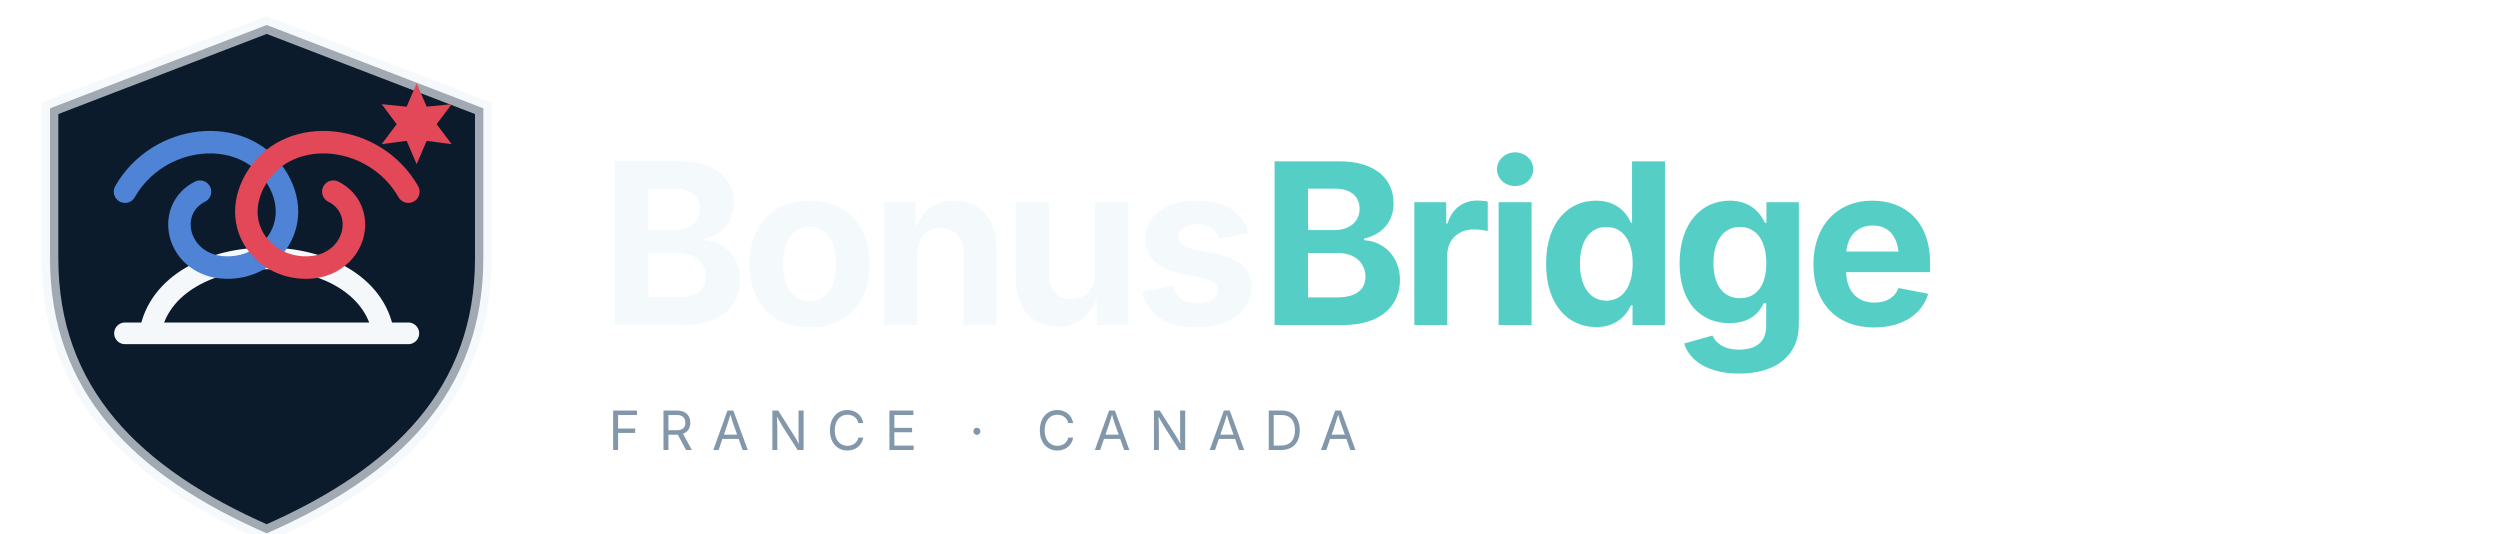
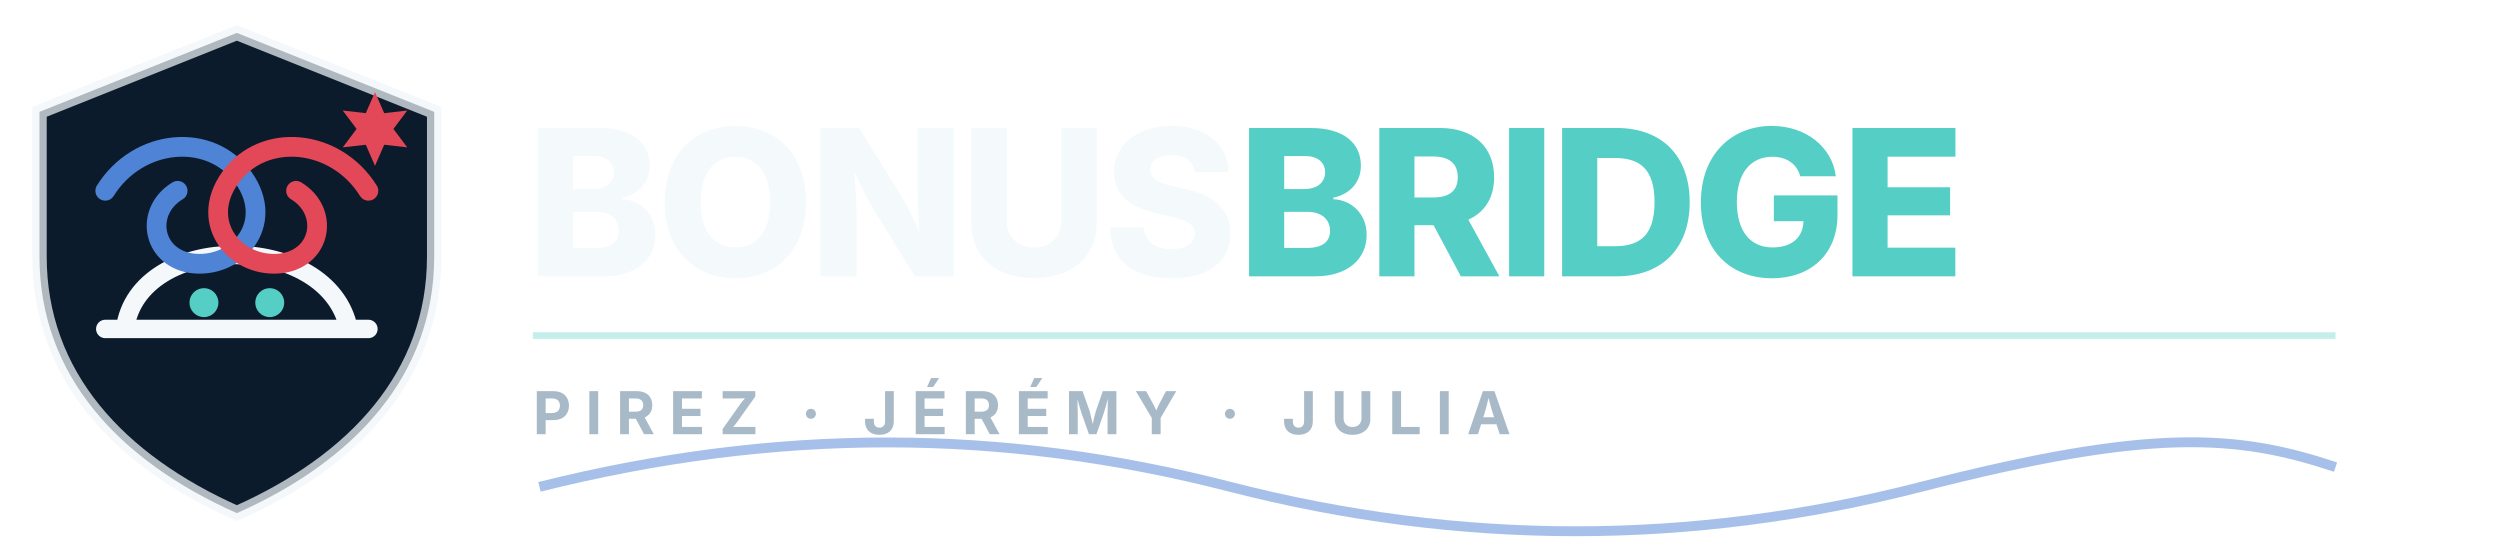
- <svg xmlns="http://www.w3.org/2000/svg" viewBox="0 0 300 64">
-   <g transform="translate(1)">
-     <path d="M31 3 57 13v18c0 16-10 26-26 33C15 57 5 47 5 31V13Z" fill="#0b1b2b" stroke="#f2f6fa" stroke-opacity=".65" stroke-width="2" />
-     <path d="M14 40h34M17 40c2-12 26-12 28 0" fill="none" stroke="#f5f8fb" stroke-width="2.6" stroke-linecap="round" />
-     <path d="M14 23c4-7 14-8 18-2 4 6-1 12-7 11-5-1-6-7-2-9" fill="none" stroke="#4e83d5" stroke-width="2.7" stroke-linecap="round" />
-     <path d="M48 23c-4-7-14-8-18-2-4 6 1 12 7 11 5-1 6-7 2-9" fill="none" stroke="#e34858" stroke-width="2.7" stroke-linecap="round" />
-     <path d="m49 10 1.2 2.8 3-.3-1.8 2.4 1.8 2.4-3-.4-1.2 2.8-1.2-2.8-3 .4 1.8-2.4-1.8-2.4 3 .3Z" fill="#e34858" />
+ <svg xmlns="http://www.w3.org/2000/svg" viewBox="0 0 380 82" role="img" aria-labelledby="title desc">
+   <g transform="translate(2 4)">
+     <path d="M34 1 64 13v22c0 18-12 31-30 39C16 66 4 53 4 35V13Z" fill="#0b1b2b" stroke="#f2f6fa" stroke-opacity=".72" stroke-width="2.2" />
+     <path d="M14 46h40M17 46c2-15 31-15 34 0" fill="none" stroke="#f5f8fb" stroke-width="2.8" stroke-linecap="round" />
+     <path d="M14 25c5-8 16-9 21-2 5 7-1 14-8 13-6-1-7-8-2-11" fill="none" stroke="#4e83d5" stroke-width="3" stroke-linecap="round" />
+     <path d="M54 25c-5-8-16-9-21-2-5 7 1 14 8 13 6-1 7-8 2-11" fill="none" stroke="#e34858" stroke-width="3" stroke-linecap="round" />
+     <path d="m55 10 1.4 3.2 3.5-.4-2.1 2.8 2.1 2.8-3.5-.4-1.4 3.2-1.4-3.2-3.5.4 2.1-2.8-2.1-2.8 3.5.4Z" fill="#e34858" />
+     <circle cx="29" cy="42" r="2.2" fill="#55cfc6" />
+     <circle cx="39" cy="42" r="2.2" fill="#55cfc6" />
  </g>
-   <text x="72" y="39" fill="#f4f9fc" font-family="Inter,Segoe UI,sans-serif" font-size="27" font-weight="730" letter-spacing="-1">Bonus<tspan fill="#55cfc6">Bridge</tspan>
+   <text x="80" y="42" fill="#f4f9fc" font-family="Inter,Segoe UI,sans-serif" font-size="31" font-weight="760" letter-spacing="-.8">BONUS<tspan fill="#55cfc6">BRIDGE</tspan>
  </text>
-   <text x="73" y="54" fill="#8298aa" font-family="Inter,Segoe UI,sans-serif" font-size="6.5" letter-spacing="2.2">FRANCE · CANADA</text>
+   <path d="M81 51h274" stroke="#55cfc6" stroke-opacity=".35" />
+   <text x="81" y="66" fill="#a8bac8" font-family="Inter,Segoe UI,sans-serif" font-size="9" font-weight="650" letter-spacing="2.15">PIREZ · JÉRÉMY · JULIA</text>
+   <path d="M82 74c36-9 70-9 105 0s70 9 105 0 48-8 63-3" fill="none" stroke="#4e83d5" stroke-opacity=".5" stroke-width="1.5" />
</svg>
